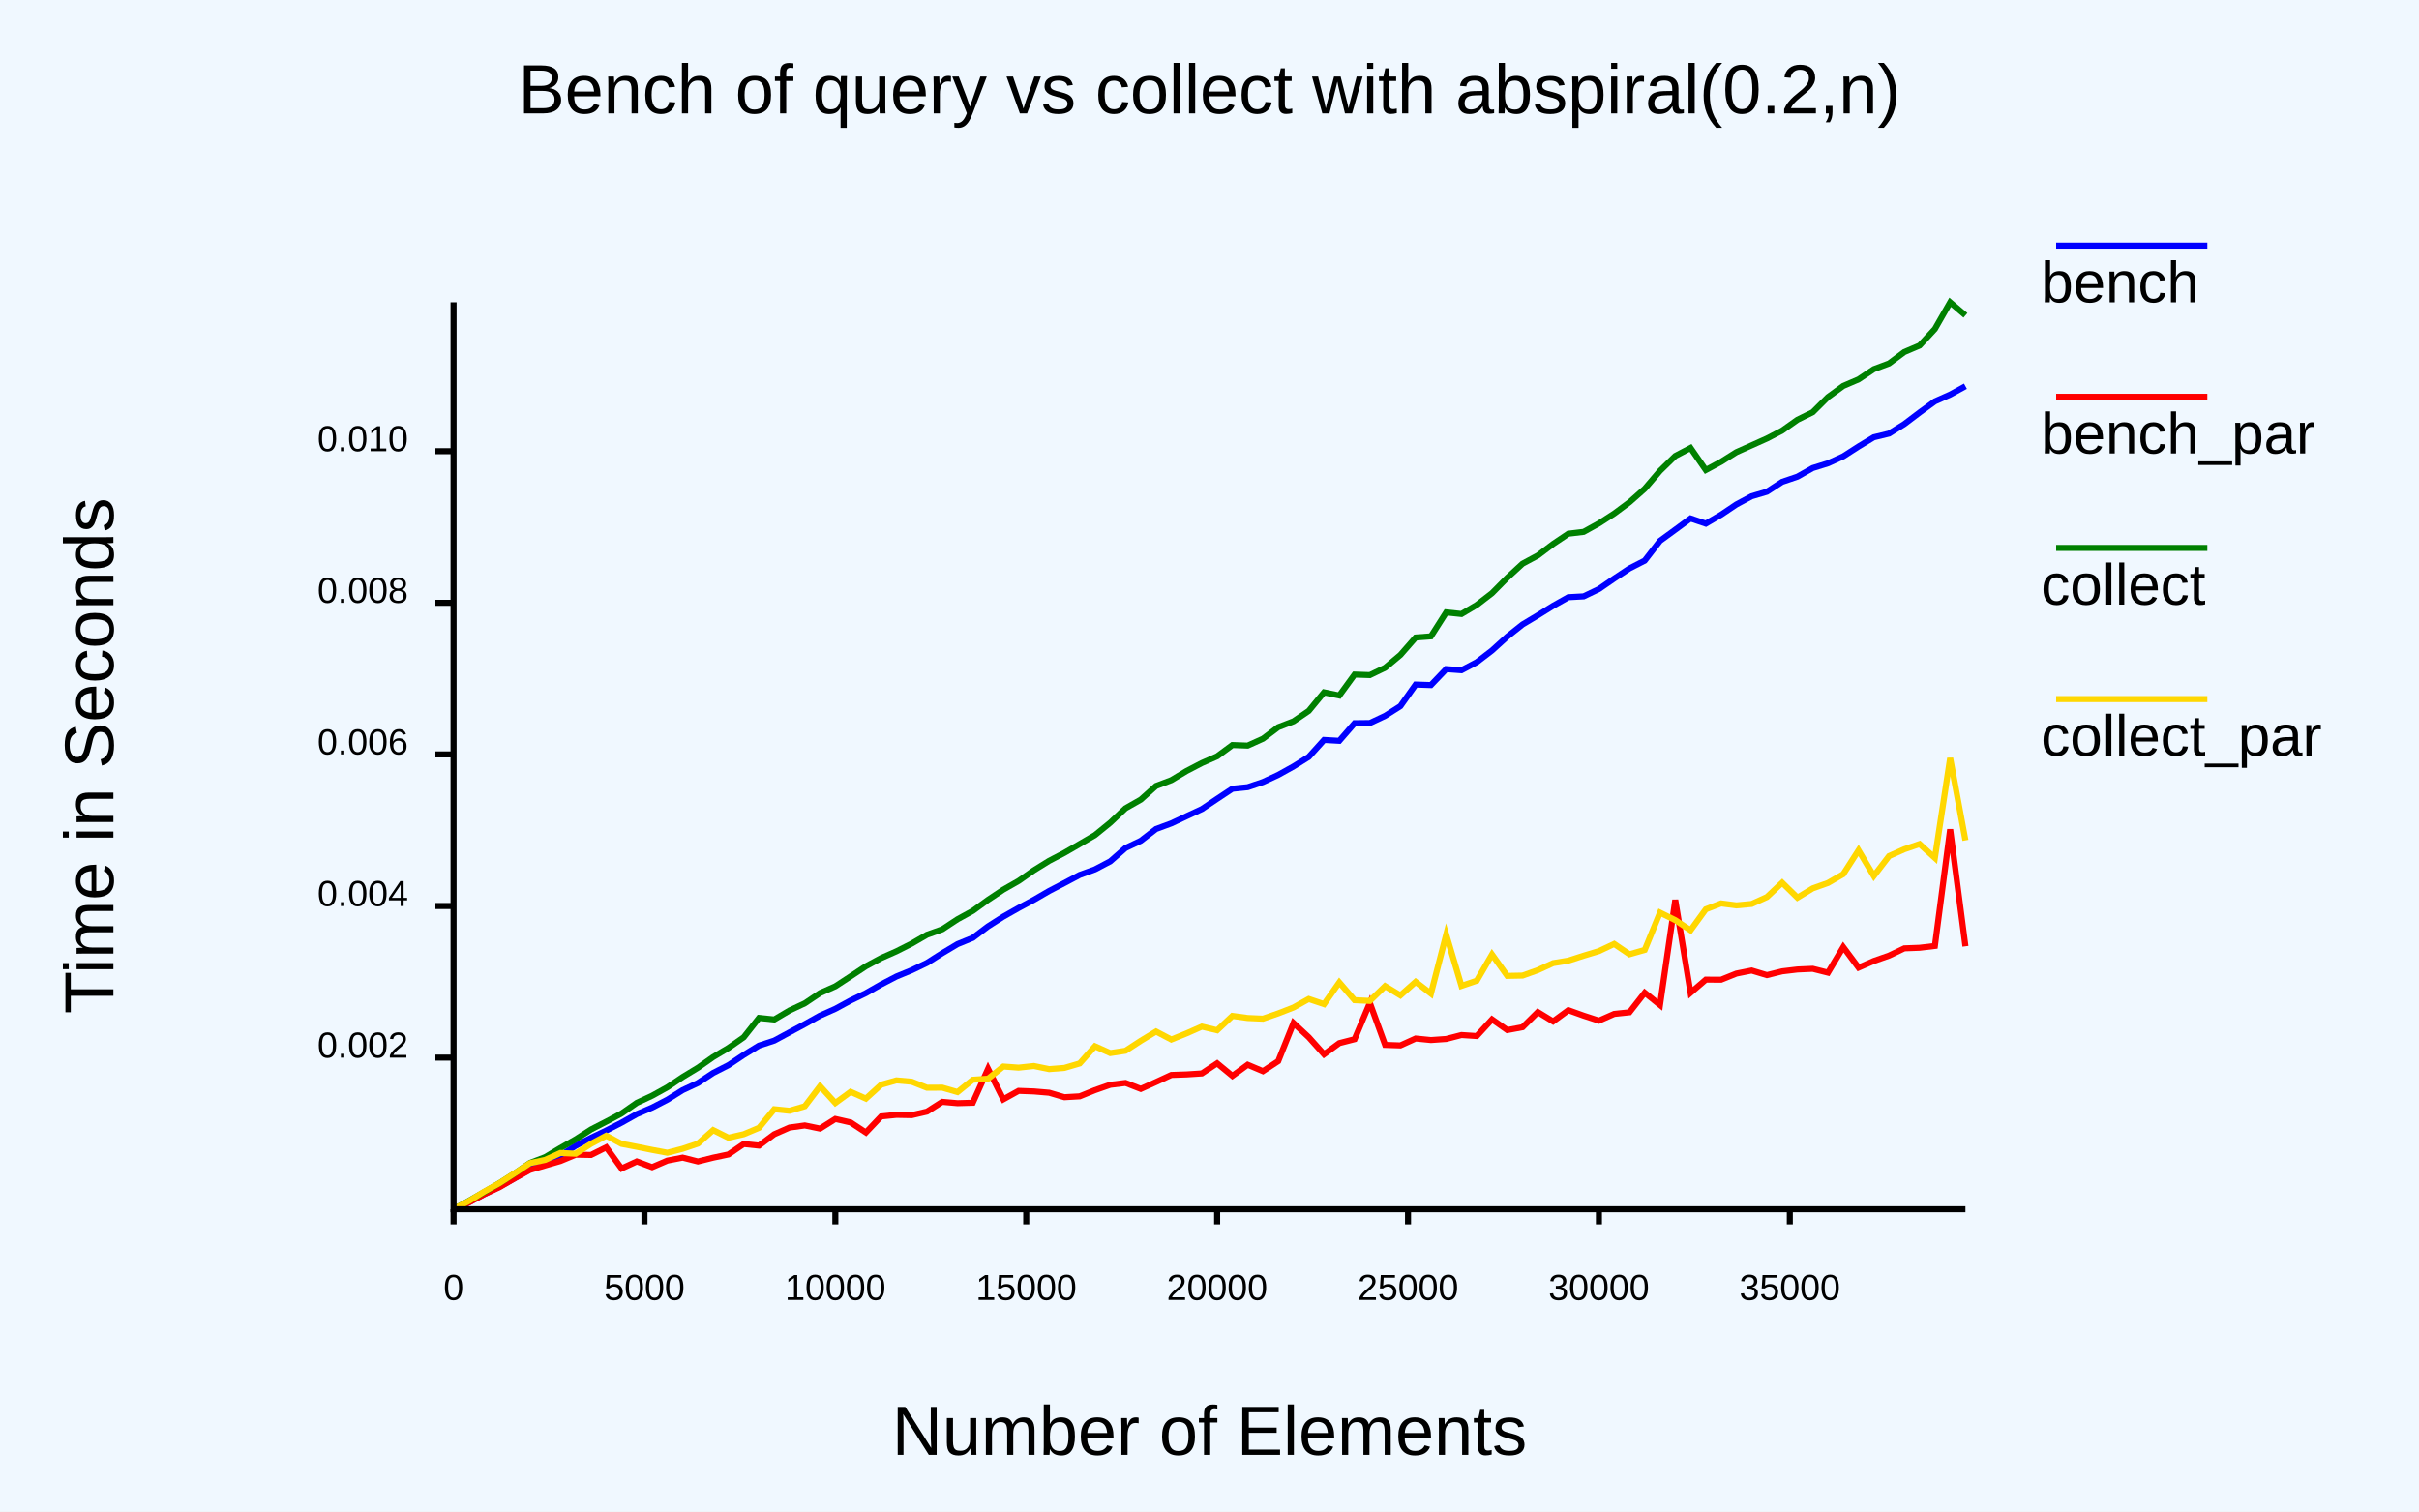
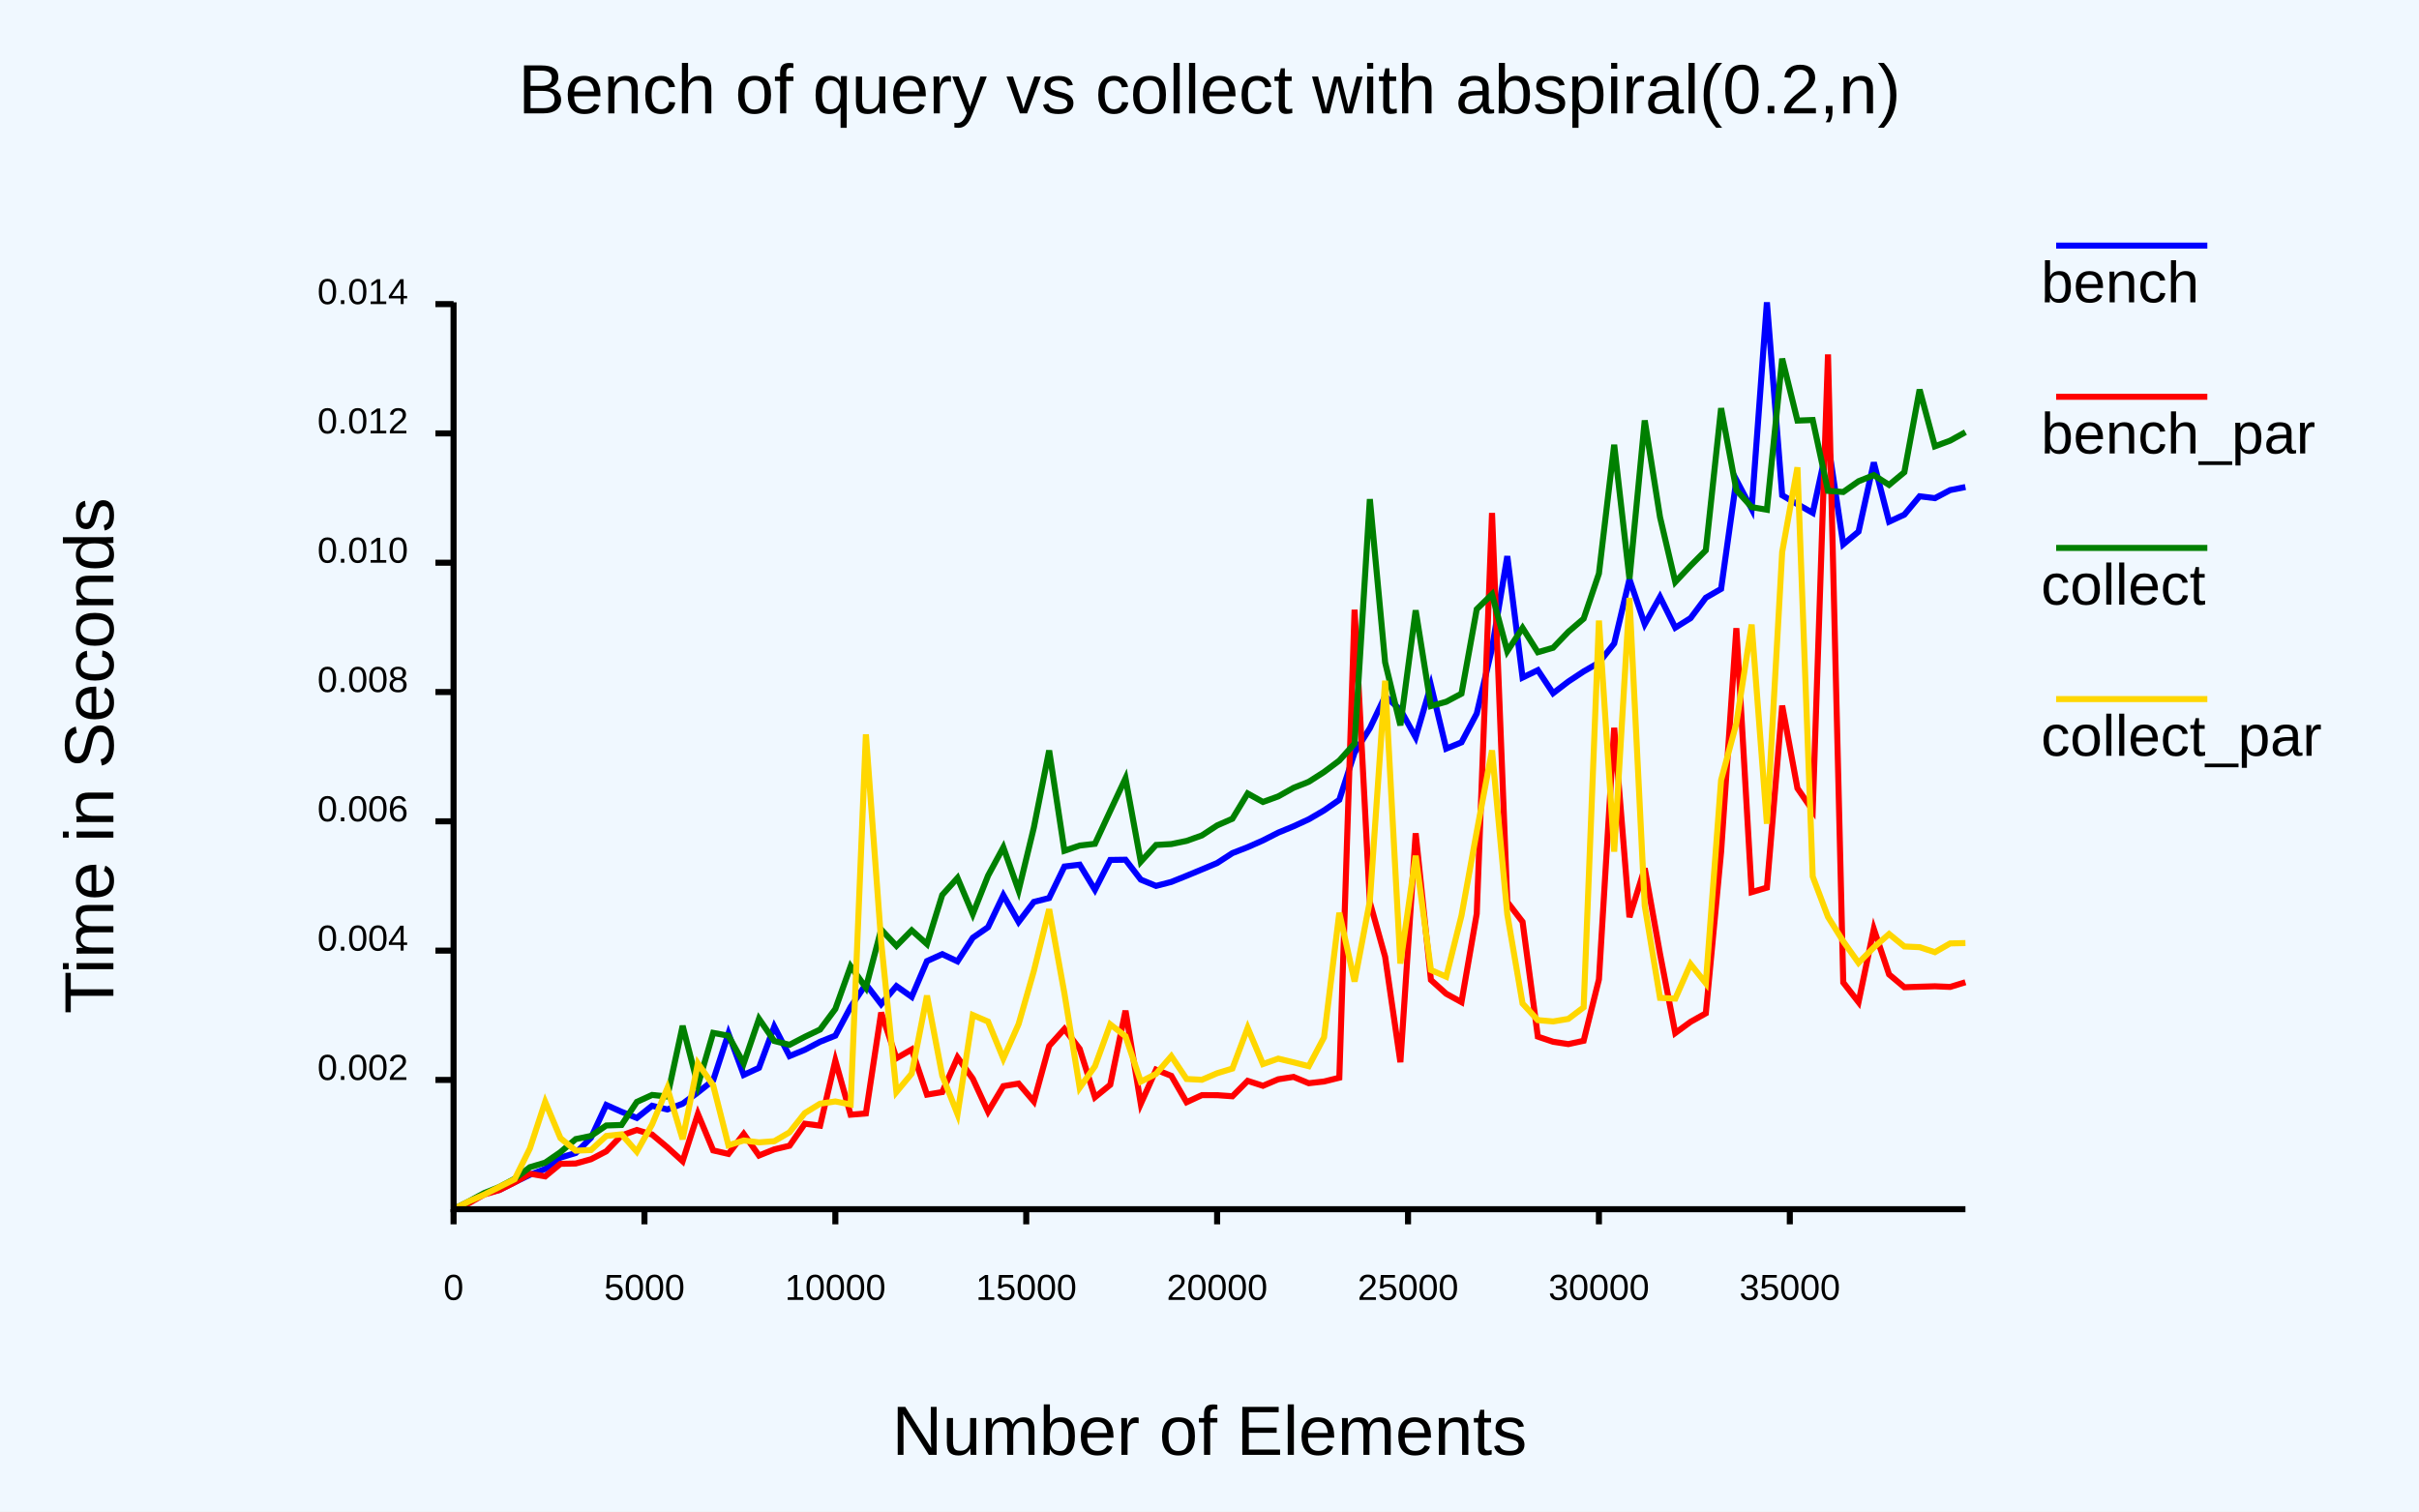
<svg xmlns="http://www.w3.org/2000/svg" class="poloto" width="800" height="500" viewBox="0 0 800 500">
  <style>.poloto {
            font-family: "Arial";
            stroke-width:2;
            }
            .poloto_text{fill: var(--poloto_fg_color,black);  }
            .poloto_axis_lines{stroke: var(--poloto_fg_color,black);stoke-width:3;fill:none}
            .poloto_background{fill: var(--poloto_bg_color,aliceblue); }
            .poloto0stroke{stroke:  var(--poloto_color0,blue); }
            .poloto1stroke{stroke:  var(--poloto_color1,red); }
            .poloto2stroke{stroke:  var(--poloto_color2,green); }
            .poloto3stroke{stroke:  var(--poloto_color3,gold); }
            .poloto4stroke{stroke:  var(--poloto_color4,aqua); }
            .poloto5stroke{stroke:  var(--poloto_color5,brown); }
            .poloto6stroke{stroke:  var(--poloto_color6,lime); }
            .poloto7stroke{stroke:  var(--poloto_color7,chocolate); }
            .poloto0fill{fill:var(--poloto_color0,blue);}
            .poloto1fill{fill:var(--poloto_color1,red);}
            .poloto2fill{fill:var(--poloto_color2,green);}
            .poloto3fill{fill:var(--poloto_color3,gold);}
            .poloto4fill{fill:var(--poloto_color4,aqua);}
            .poloto5fill{fill:var(--poloto_color5,brown);}
            .poloto6fill{fill:var(--poloto_color6,lime);}
            .poloto7fill{fill:var(--poloto_color7,chocolate);}</style>
  <rect class="poloto_background" fill="white" x="0" y="0" width="800" height="500" />
  <line class="poloto_axis_lines" stroke="black" x1="150" x2="150" y1="400" y2="405" />
  <text class="poloto_text" alignment-baseline="start" text-anchor="middle" x="150" y="430">0</text>
  <line class="poloto_axis_lines" stroke="black" x1="213.131" x2="213.131" y1="400" y2="405" />
  <text class="poloto_text" alignment-baseline="start" text-anchor="middle" x="213.131" y="430">5000</text>
  <line class="poloto_axis_lines" stroke="black" x1="276.263" x2="276.263" y1="400" y2="405" />
  <text class="poloto_text" alignment-baseline="start" text-anchor="middle" x="276.263" y="430">10000</text>
  <line class="poloto_axis_lines" stroke="black" x1="339.394" x2="339.394" y1="400" y2="405" />
  <text class="poloto_text" alignment-baseline="start" text-anchor="middle" x="339.394" y="430">15000</text>
  <line class="poloto_axis_lines" stroke="black" x1="402.525" x2="402.525" y1="400" y2="405" />
  <text class="poloto_text" alignment-baseline="start" text-anchor="middle" x="402.525" y="430">20000</text>
  <line class="poloto_axis_lines" stroke="black" x1="465.657" x2="465.657" y1="400" y2="405" />
  <text class="poloto_text" alignment-baseline="start" text-anchor="middle" x="465.657" y="430">25000</text>
  <line class="poloto_axis_lines" stroke="black" x1="528.788" x2="528.788" y1="400" y2="405" />
  <text class="poloto_text" alignment-baseline="start" text-anchor="middle" x="528.788" y="430">30000</text>
  <line class="poloto_axis_lines" stroke="black" x1="591.919" x2="591.919" y1="400" y2="405" />
  <text class="poloto_text" alignment-baseline="start" text-anchor="middle" x="591.919" y="430">35000</text>
-   <line class="poloto_axis_lines" stroke="black" x1="150" x2="144" y1="349.859" y2="349.859" />
-   <text class="poloto_text" alignment-baseline="middle" text-anchor="end" x="135" y="349.859">0.002</text>
-   <line class="poloto_axis_lines" stroke="black" x1="150" x2="144" y1="299.707" y2="299.707" />
-   <text class="poloto_text" alignment-baseline="middle" text-anchor="end" x="135" y="299.707">0.004</text>
-   <line class="poloto_axis_lines" stroke="black" x1="150" x2="144" y1="249.554" y2="249.554" />
-   <text class="poloto_text" alignment-baseline="middle" text-anchor="end" x="135" y="249.554">0.006</text>
-   <line class="poloto_axis_lines" stroke="black" x1="150" x2="144" y1="199.402" y2="199.402" />
-   <text class="poloto_text" alignment-baseline="middle" text-anchor="end" x="135" y="199.402">0.008</text>
-   <line class="poloto_axis_lines" stroke="black" x1="150" x2="144" y1="149.25" y2="149.25" />
-   <text class="poloto_text" alignment-baseline="middle" text-anchor="end" x="135" y="149.25">0.010</text>
+   <line class="poloto_axis_lines" stroke="black" x1="150" x2="144" y1="357.235" y2="357.235" />
+   <text class="poloto_text" alignment-baseline="middle" text-anchor="end" x="135" y="357.235">0.002</text>
+   <line class="poloto_axis_lines" stroke="black" x1="150" x2="144" y1="314.461" y2="314.461" />
+   <text class="poloto_text" alignment-baseline="middle" text-anchor="end" x="135" y="314.461">0.004</text>
+   <line class="poloto_axis_lines" stroke="black" x1="150" x2="144" y1="271.688" y2="271.688" />
+   <text class="poloto_text" alignment-baseline="middle" text-anchor="end" x="135" y="271.688">0.006</text>
+   <line class="poloto_axis_lines" stroke="black" x1="150" x2="144" y1="228.914" y2="228.914" />
+   <text class="poloto_text" alignment-baseline="middle" text-anchor="end" x="135" y="228.914">0.008</text>
+   <line class="poloto_axis_lines" stroke="black" x1="150" x2="144" y1="186.141" y2="186.141" />
+   <text class="poloto_text" alignment-baseline="middle" text-anchor="end" x="135" y="186.141">0.010</text>
+   <line class="poloto_axis_lines" stroke="black" x1="150" x2="144" y1="143.367" y2="143.367" />
+   <text class="poloto_text" alignment-baseline="middle" text-anchor="end" x="135" y="143.367">0.012</text>
+   <line class="poloto_axis_lines" stroke="black" x1="150" x2="144" y1="100.594" y2="100.594" />
+   <text class="poloto_text" alignment-baseline="middle" text-anchor="end" x="135" y="100.594">0.014</text>
  <text class="poloto_text" alignment-baseline="middle" text-anchor="start" font-size="large" x="675" y="100">bench</text>
  <line class="poloto0stroke" stroke="black" x1="680" x2="730" y1="81.25" y2="81.25" />
-   <polyline class="poloto0stroke" fill="none" stroke="black" points="150,400 155.051,397.711 160.101,395 165.152,392.551 170.202,389.72 175.253,386.769 180.303,384.863 185.354,382.177 190.404,379.003 195.455,376.387 200.505,373.964 205.556,371.367 210.606,368.537 215.657,366.384 220.707,363.77 225.758,360.605 230.808,358.253 235.859,354.92 240.909,352.344 245.96,348.967 251.01,345.88 256.061,344.223 261.111,341.49 266.162,338.772 271.212,335.957 276.263,333.707 281.313,330.964 286.364,328.523 291.414,325.643 296.465,323.014 301.515,320.938 306.566,318.518 311.616,315.313 316.667,312.3 321.717,310.236 326.768,306.426 331.818,303.218 336.869,300.355 341.919,297.655 346.97,294.724 352.02,292.095 357.071,289.415 362.121,287.588 367.172,284.929 372.222,280.516 377.273,278.122 382.323,274.229 387.374,272.363 392.424,269.988 397.475,267.643 402.525,264.252 407.576,260.907 412.626,260.392 417.677,258.69 422.727,256.341 427.778,253.532 432.828,250.373 437.879,244.77 442.929,245.056 447.98,239.235 453.03,239.179 458.081,236.797 463.131,233.587 468.182,226.447 473.232,226.623 478.283,221.332 483.333,221.704 488.384,219.045 493.434,215.177 498.485,210.588 503.535,206.569 508.586,203.542 513.636,200.391 518.687,197.551 523.737,197.271 528.788,194.853 533.838,191.377 538.889,188.033 543.939,185.448 548.99,178.907 554.04,175.216 559.091,171.499 564.141,173.21 569.192,170.261 574.242,166.869 579.293,164.155 584.343,162.661 589.394,159.387 594.444,157.673 599.495,154.82 604.545,153.251 609.596,150.95 614.646,147.696 619.697,144.641 624.747,143.415 629.798,140.272 634.848,136.448 639.899,132.773 644.949,130.526 650,127.754 " />
+   <polyline class="poloto0stroke" fill="none" stroke="black" points="150,400 155.051,397.596 160.101,394.851 165.152,393.605 170.202,391.045 175.253,388.607 180.303,386.686 185.354,382.925 190.404,381.398 195.455,376.357 200.505,365.525 205.556,367.777 210.606,369.816 215.657,365.772 220.707,367.004 225.758,365.095 230.808,361.365 235.859,357.373 240.909,341.89 245.96,355.573 251.01,353.228 256.061,339.594 261.111,349.344 266.162,347.266 271.212,344.605 276.263,342.589 281.313,333.116 286.364,325.577 291.414,332.167 296.465,326.198 301.515,329.759 306.566,317.92 311.616,315.633 316.667,318.011 321.717,310.198 326.768,306.701 331.818,296.121 336.869,304.989 341.919,298.342 346.97,297.062 352.02,286.641 357.071,286.029 362.121,294.338 367.172,284.468 372.222,284.393 377.273,290.969 382.323,293.049 387.374,291.736 392.424,289.701 397.475,287.607 402.525,285.485 407.576,282.204 412.626,280.235 417.677,278.004 422.727,275.429 427.778,273.342 432.828,271.02 437.879,268.077 442.929,264.576 447.98,248.975 453.03,240.897 458.081,230.319 463.131,234.762 468.182,243.907 473.232,226.701 478.283,247.642 483.333,245.566 488.384,236.037 493.434,214.472 498.485,183.977 503.535,224.131 508.586,221.687 513.636,229.314 518.687,225.44 523.737,222.104 528.788,219.204 533.838,212.876 538.889,191.597 543.939,206.472 548.99,197.453 554.04,207.633 559.091,204.478 564.141,197.722 569.192,194.799 574.242,158.769 579.293,168.35 584.343,100 589.394,163.828 594.444,166.798 599.495,169.644 604.545,146.318 609.596,180.064 614.646,175.859 619.697,152.979 624.747,172.567 629.798,170.239 634.848,164.167 639.899,164.789 644.949,162.125 650,161.106 " />
  <text class="poloto_text" alignment-baseline="middle" text-anchor="start" font-size="large" x="675" y="150">bench_par</text>
  <line class="poloto1stroke" stroke="black" x1="680" x2="730" y1="131.25" y2="131.25" />
-   <polyline class="poloto1stroke" fill="none" stroke="black" points="150,399.999 155.051,397.779 160.101,395.069 165.152,392.707 170.202,389.785 175.253,387.008 180.303,385.523 185.354,384.05 190.404,381.956 195.455,382.045 200.505,379.526 205.556,386.525 210.606,384.191 215.657,386.084 220.707,383.911 225.758,382.93 230.808,384.202 235.859,382.942 240.909,381.876 245.96,378.425 251.01,378.955 256.061,375.196 261.111,372.976 266.162,372.283 271.212,373.323 276.263,370.137 281.313,371.293 286.364,374.612 291.414,369.298 296.465,368.784 301.515,368.876 306.566,367.707 311.616,364.482 316.667,364.926 321.717,364.782 326.768,353.558 331.818,363.653 336.869,360.842 341.919,361.033 346.97,361.46 352.02,362.948 357.071,362.655 362.121,360.611 367.172,358.837 372.222,358.229 377.273,360.195 382.323,357.921 387.374,355.589 392.424,355.415 397.475,355.089 402.525,351.743 407.576,355.899 412.626,352.209 417.677,354.339 422.727,351.029 427.778,338.414 432.828,343.11 437.879,348.769 442.929,345.063 447.98,343.765 453.03,331.751 458.081,345.652 463.131,345.824 468.182,343.532 473.232,344.04 478.283,343.686 483.333,342.38 488.384,342.71 493.434,337.2 498.485,340.736 503.535,339.793 508.586,334.791 513.636,337.876 518.687,334.168 523.737,335.977 528.788,337.629 533.838,335.4 538.889,334.864 543.939,328.386 548.99,332.445 554.04,297.703 559.091,328.418 564.141,324.055 569.192,324.077 574.242,322.044 579.293,321.034 584.343,322.553 589.394,321.3 594.444,320.696 599.495,320.467 604.545,321.735 609.596,313.287 614.646,320.073 619.697,317.88 624.747,316.11 629.798,313.702 634.848,313.51 639.899,312.908 644.949,274.353 650,313.023 " />
+   <polyline class="poloto1stroke" fill="none" stroke="black" points="150,399.993 155.051,398.009 160.101,395.144 165.152,393.663 170.202,391.125 175.253,388.27 180.303,389.141 185.354,384.983 190.404,384.877 195.455,383.467 200.505,380.844 205.556,375.604 210.606,373.787 215.657,375.297 220.707,379.531 225.758,384.128 230.808,368.463 235.859,380.553 240.909,381.706 245.96,375.09 251.01,382.243 256.061,380.202 261.111,379.005 266.162,371.716 271.212,372.368 276.263,350.844 281.313,368.736 286.364,368.323 291.414,334.951 296.465,350.066 301.515,347.146 306.566,362.103 311.616,361.248 316.667,349.805 321.717,356.818 326.768,367.732 331.818,359.29 336.869,358.443 341.919,364.361 346.97,346 352.02,340.377 357.071,346.971 362.121,362.957 367.172,358.837 372.222,334.33 377.273,365.132 382.323,353.854 387.374,355.883 392.424,364.608 397.475,362.264 402.525,362.278 407.576,362.643 412.626,357.535 417.677,359.174 422.727,357.023 427.778,356.23 432.828,358.323 437.879,357.753 442.929,356.502 447.98,201.674 453.03,298.438 458.081,316.496 463.131,351.37 468.182,275.634 473.232,324.167 478.283,328.722 483.333,331.502 488.384,302.235 493.434,169.689 498.485,298.373 503.535,304.93 508.586,342.914 513.636,344.61 518.687,345.381 523.737,344.285 528.788,323.981 533.838,240.737 538.889,303.405 543.939,287.232 548.99,315.517 554.04,341.716 559.091,338.016 564.141,335.192 569.192,281.823 574.242,207.794 579.293,295.112 584.343,293.617 589.394,233.415 594.444,260.766 599.495,268.079 604.545,117.231 609.596,325.012 614.646,331.51 619.697,307.3 624.747,322.33 629.798,326.574 634.848,326.405 639.899,326.252 644.949,326.466 650,324.919 " />
  <text class="poloto_text" alignment-baseline="middle" text-anchor="start" font-size="large" x="675" y="200">collect</text>
  <line class="poloto2stroke" stroke="black" x1="680" x2="730" y1="181.25" y2="181.25" />
-   <polyline class="poloto2stroke" fill="none" stroke="black" points="150,400 155.051,397.218 160.101,394.332 165.152,391.395 170.202,388.173 175.253,384.687 180.303,382.763 185.354,379.743 190.404,376.87 195.455,373.619 200.505,371.022 205.556,368.325 210.606,364.808 215.657,362.454 220.707,359.663 225.758,356.27 230.808,353.206 235.859,349.658 240.909,346.658 245.96,343.126 251.01,336.727 256.061,337.245 261.111,334.255 266.162,331.888 271.212,328.501 276.263,326.269 281.313,322.966 286.364,319.627 291.414,316.919 296.465,314.684 301.515,312.131 306.566,309.21 311.616,307.414 316.667,304.085 321.717,301.314 326.768,297.649 331.818,294.286 336.869,291.408 341.919,287.884 346.97,284.752 352.02,282.118 357.071,279.196 362.121,276.251 367.172,272.144 372.222,267.378 377.273,264.504 382.323,259.985 387.374,258.072 392.424,255.033 397.475,252.405 402.525,250.184 407.576,246.454 412.626,246.64 417.677,244.36 422.727,240.549 427.778,238.607 432.828,235.157 437.879,229.018 442.929,230.071 447.98,223.137 453.03,223.312 458.081,220.88 463.131,216.65 468.182,210.879 473.232,210.501 478.283,202.567 483.333,203.102 488.384,200.109 493.434,196.216 498.485,191.107 503.535,186.461 508.586,183.748 513.636,179.935 518.687,176.541 523.737,175.931 528.788,173.137 533.838,169.882 538.889,166.132 543.939,161.678 548.99,155.754 554.04,150.833 559.091,148.173 564.141,155.478 569.192,152.753 574.242,149.576 579.293,147.315 584.343,145.05 589.394,142.427 594.444,138.85 599.495,136.362 604.545,131.342 609.596,127.66 614.646,125.495 619.697,122.113 624.747,120.219 629.798,116.448 634.848,114.298 639.899,108.828 644.949,100 650,104.311 " />
+   <polyline class="poloto2stroke" fill="none" stroke="black" points="150,399.99 155.051,397.409 160.101,394.676 165.152,392.641 170.202,389.932 175.253,386.096 180.303,384.592 185.354,381.112 190.404,376.803 195.455,375.762 200.505,372.3 205.556,372.135 210.606,364.509 215.657,362.203 220.707,362.73 225.758,339.342 230.808,358.996 235.859,341.669 240.909,342.616 245.96,351.774 251.01,337.013 256.061,344.36 261.111,345.61 266.162,342.975 271.212,340.562 276.263,333.753 281.313,319.639 286.364,326.719 291.414,307.484 296.465,312.887 301.515,307.745 306.566,312.299 311.616,296.033 316.667,290.412 321.717,302.372 326.768,289.657 331.818,280.294 336.869,294.561 341.919,273.724 346.97,248.257 352.02,281.424 357.071,279.702 362.121,279.12 367.172,268.25 372.222,257.463 377.273,285.057 382.323,279.506 387.374,279.211 392.424,278.163 397.475,276.356 402.525,273.043 407.576,270.829 412.626,262.477 417.677,265.282 422.727,263.446 427.778,260.616 432.828,258.608 437.879,255.381 442.929,251.592 447.98,245.956 453.03,165.109 458.081,219.124 463.131,239.943 468.182,201.895 473.232,233.553 478.283,232.135 483.333,229.454 488.384,201.523 493.434,196.585 498.485,215.424 503.535,207.712 508.586,215.754 513.636,214.278 518.687,208.984 523.737,204.652 528.788,189.729 533.838,147.128 538.889,191.49 543.939,139.077 548.99,171.044 554.04,192.525 559.091,187.136 564.141,182.033 569.192,135.034 574.242,162.128 579.293,167.752 584.343,168.617 589.394,118.639 594.444,139.127 599.495,138.932 604.545,162.367 609.596,162.747 614.646,159.195 619.697,157.176 624.747,160.405 629.798,156.208 634.848,128.871 639.899,147.63 644.949,145.757 650,142.952 " />
  <text class="poloto_text" alignment-baseline="middle" text-anchor="start" font-size="large" x="675" y="250">collect_par</text>
  <line class="poloto3stroke" stroke="black" x1="680" x2="730" y1="231.25" y2="231.25" />
-   <polyline class="poloto3stroke" fill="none" stroke="black" points="150,399.983 155.051,397.287 160.101,394.191 165.152,391.377 170.202,388.114 175.253,384.762 180.303,383.675 185.354,381.387 190.404,381.63 195.455,378.362 200.505,375.689 205.556,378.384 210.606,379.348 215.657,380.369 220.707,381.311 225.758,380.005 230.808,378.303 235.859,373.825 240.909,376.352 245.96,375.187 251.01,373.071 256.061,366.923 261.111,367.434 266.162,365.939 271.212,359.294 276.263,364.854 281.313,361.159 286.364,363.404 291.414,358.815 296.465,357.377 301.515,357.826 306.566,359.819 311.616,359.789 316.667,361.243 321.717,357.176 326.768,356.828 331.818,352.795 336.869,353.168 341.919,352.624 346.97,353.656 352.02,353.254 357.071,351.777 362.121,346.096 367.172,348.355 372.222,347.586 377.273,344.285 382.323,341.219 387.374,343.868 392.424,341.828 397.475,339.598 402.525,340.803 407.576,336.056 412.626,336.752 417.677,336.975 422.727,335.227 427.778,333.266 432.828,330.455 437.879,332.162 442.929,324.971 447.98,330.851 453.03,331.094 458.081,326.203 463.131,329.263 468.182,324.784 473.232,328.677 478.283,309.149 483.333,326.13 488.384,324.407 493.434,315.732 498.485,322.809 503.535,322.71 508.586,320.906 513.636,318.599 518.687,317.768 523.737,316.138 528.788,314.617 533.838,312.242 538.889,315.666 543.939,314.227 548.99,301.887 554.04,304.376 559.091,307.725 564.141,300.783 569.192,298.841 574.242,299.497 579.293,299.022 584.343,296.744 589.394,291.991 594.444,296.936 599.495,293.863 604.545,292.069 609.596,289.147 614.646,281.289 619.697,289.754 624.747,283.172 629.798,280.921 634.848,279.201 639.899,283.795 644.949,250.77 650,277.994 " />
+   <polyline class="poloto3stroke" fill="none" stroke="black" points="150,399.971 155.051,397.409 160.101,395.182 165.152,392.633 170.202,390.084 175.253,379.874 180.303,364.477 185.354,376.485 190.404,380.641 195.455,380.424 200.505,375.767 205.556,375.233 210.606,380.972 215.657,371.956 220.707,359.949 225.758,376.84 230.808,351.763 235.859,359 240.909,378.847 245.96,377.265 251.01,377.887 256.061,377.502 261.111,374.558 266.162,368.199 271.212,365.097 276.263,364.351 281.313,365.359 286.364,242.933 291.414,311.528 296.465,361.231 301.515,355.144 306.566,329.333 311.616,355.792 316.667,368.557 321.717,335.763 326.768,337.935 331.818,350.181 336.869,338.762 341.919,321.148 346.97,300.771 352.02,328.591 357.071,359.819 362.121,352.715 367.172,338.853 372.222,342.782 377.273,357.804 382.323,355.222 387.374,349.377 392.424,356.923 397.475,357.181 402.525,355.015 407.576,353.473 412.626,340.011 417.677,351.99 422.727,350.188 427.778,351.402 432.828,352.688 437.879,343.145 442.929,301.95 447.98,324.68 453.03,298.051 458.081,225.18 463.131,318.735 468.182,283.07 473.232,320.885 478.283,323.079 483.333,302.899 488.384,275.102 493.434,248.211 498.485,302.467 503.535,331.961 508.586,337.45 513.636,337.886 518.687,337.037 523.737,333.215 528.788,205.279 533.838,281.722 538.889,197.791 543.939,299.621 548.99,330.087 554.04,330.333 559.091,318.909 564.141,325.261 569.192,258.049 574.242,239.291 579.293,206.601 584.343,272.495 589.394,182.615 594.444,154.591 599.495,289.947 604.545,303.312 609.596,311.394 614.646,318.503 619.697,313.407 624.747,308.97 629.798,313.087 634.848,313.32 639.899,314.975 644.949,312.074 650,311.959 " />
  <text class="poloto_text" alignment-baseline="start" text-anchor="middle" font-size="x-large" x="400" y="37.5">Bench of query vs collect with abspiral(0.2,n)</text>
  <text class="poloto_text" alignment-baseline="start" text-anchor="middle" font-size="x-large" x="400" y="481.25">Number of Elements</text>
  <text class="poloto_text" alignment-baseline="start" text-anchor="middle" font-size="x-large" transform="rotate(-90,37.5,250)" x="37.5" y="250">Time in Seconds</text>
  <path stroke="black" fill="none" class="poloto_axis_lines" d=" M 150 100 L 150 400 L 650 400" />
</svg>
